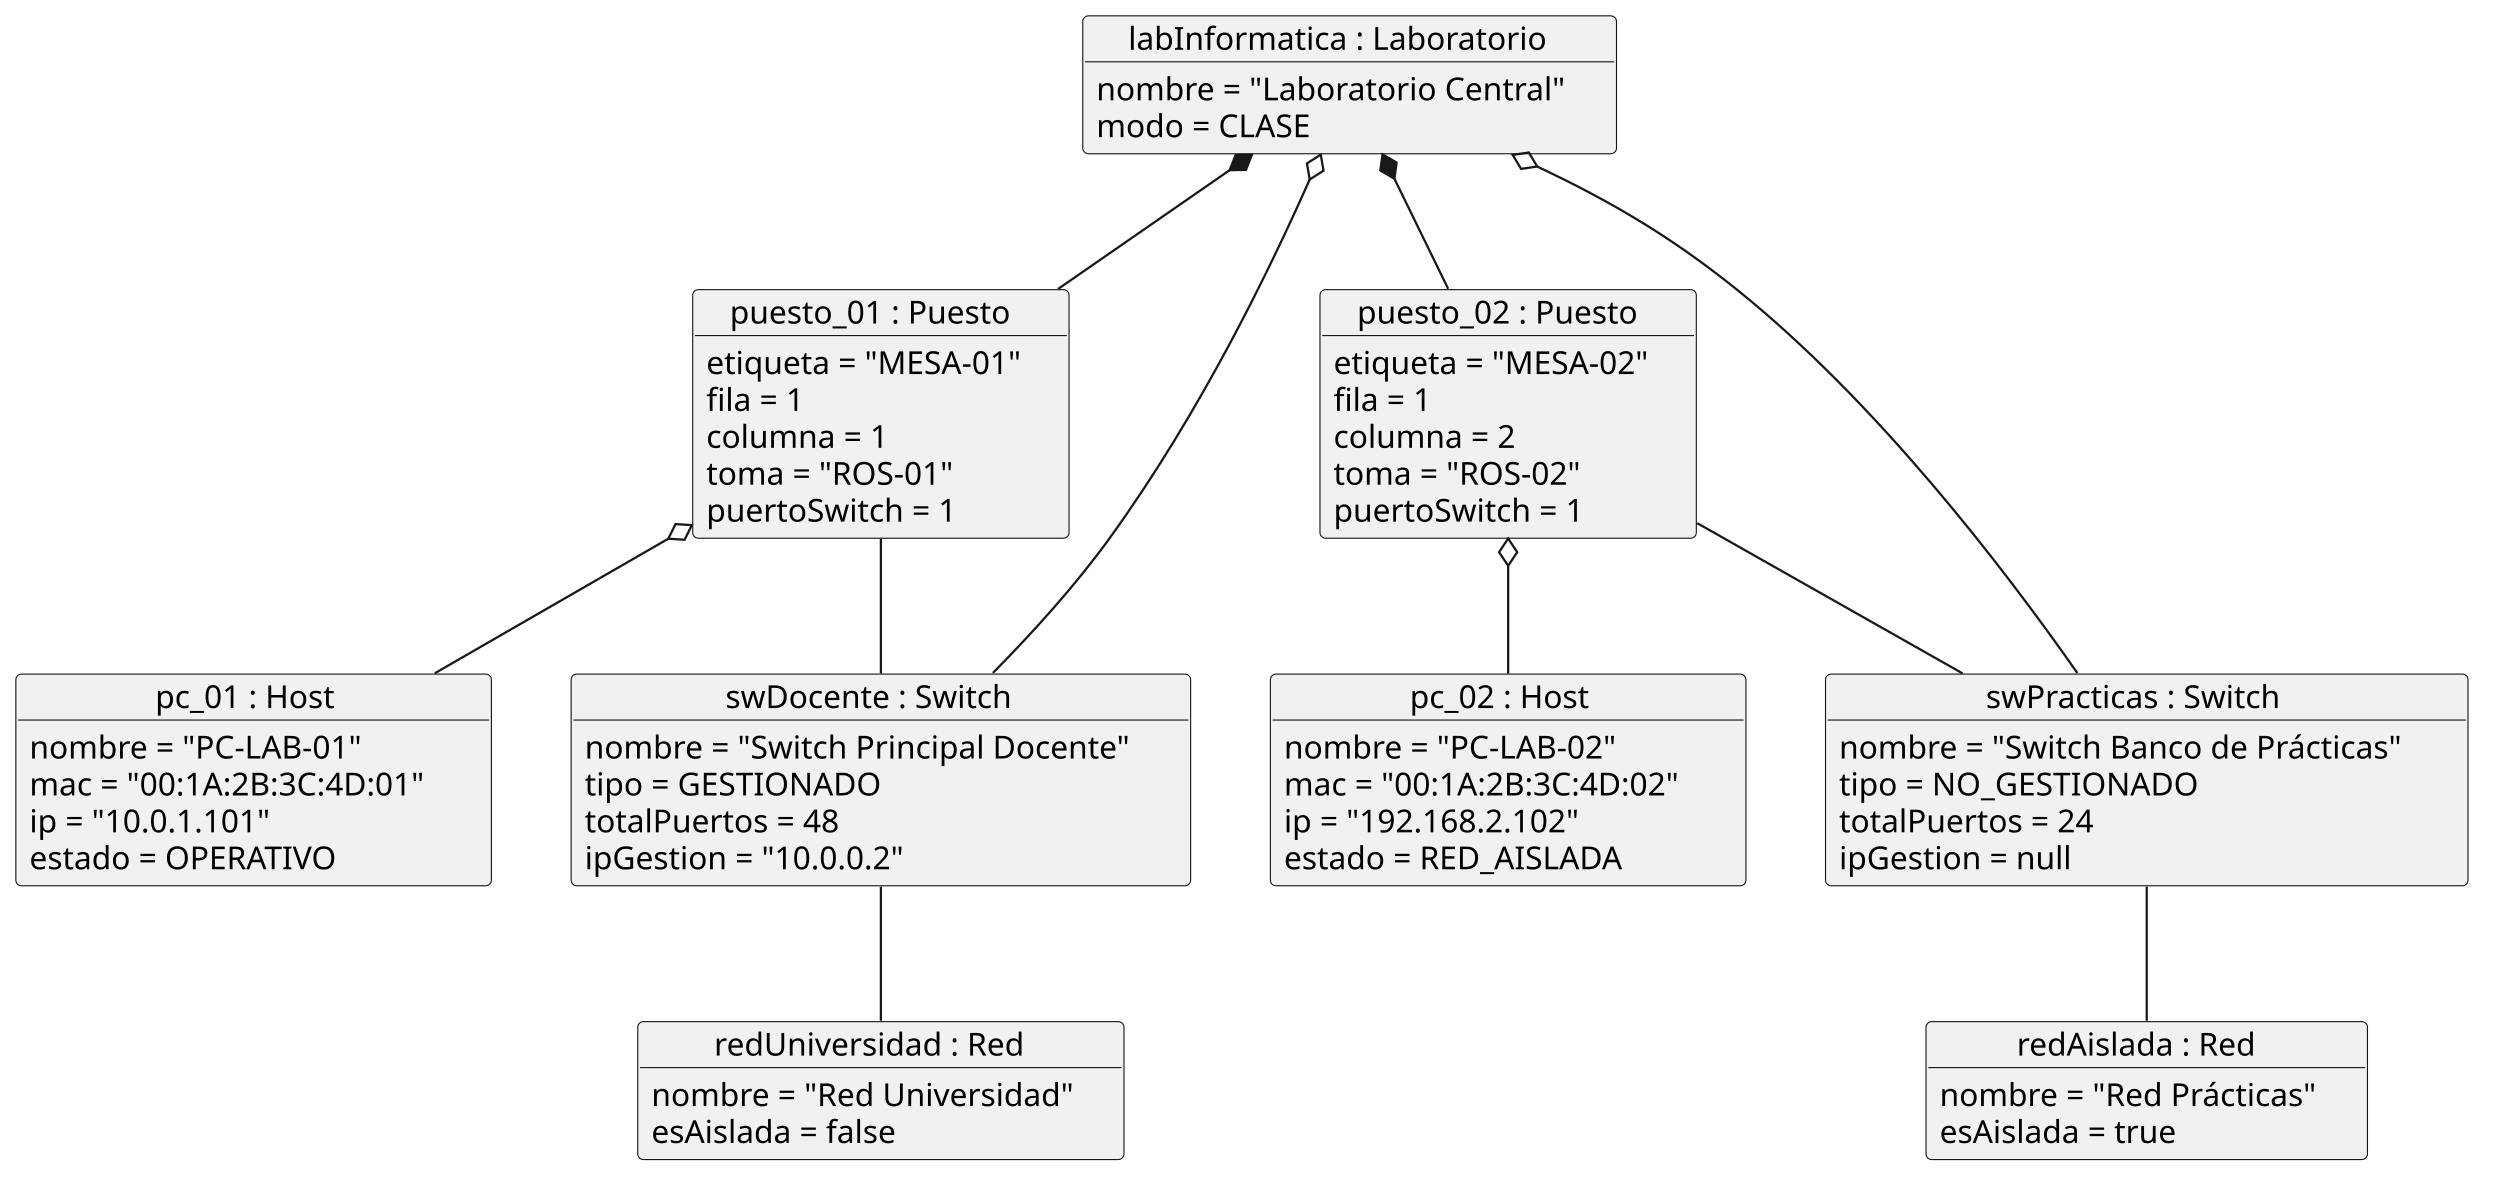
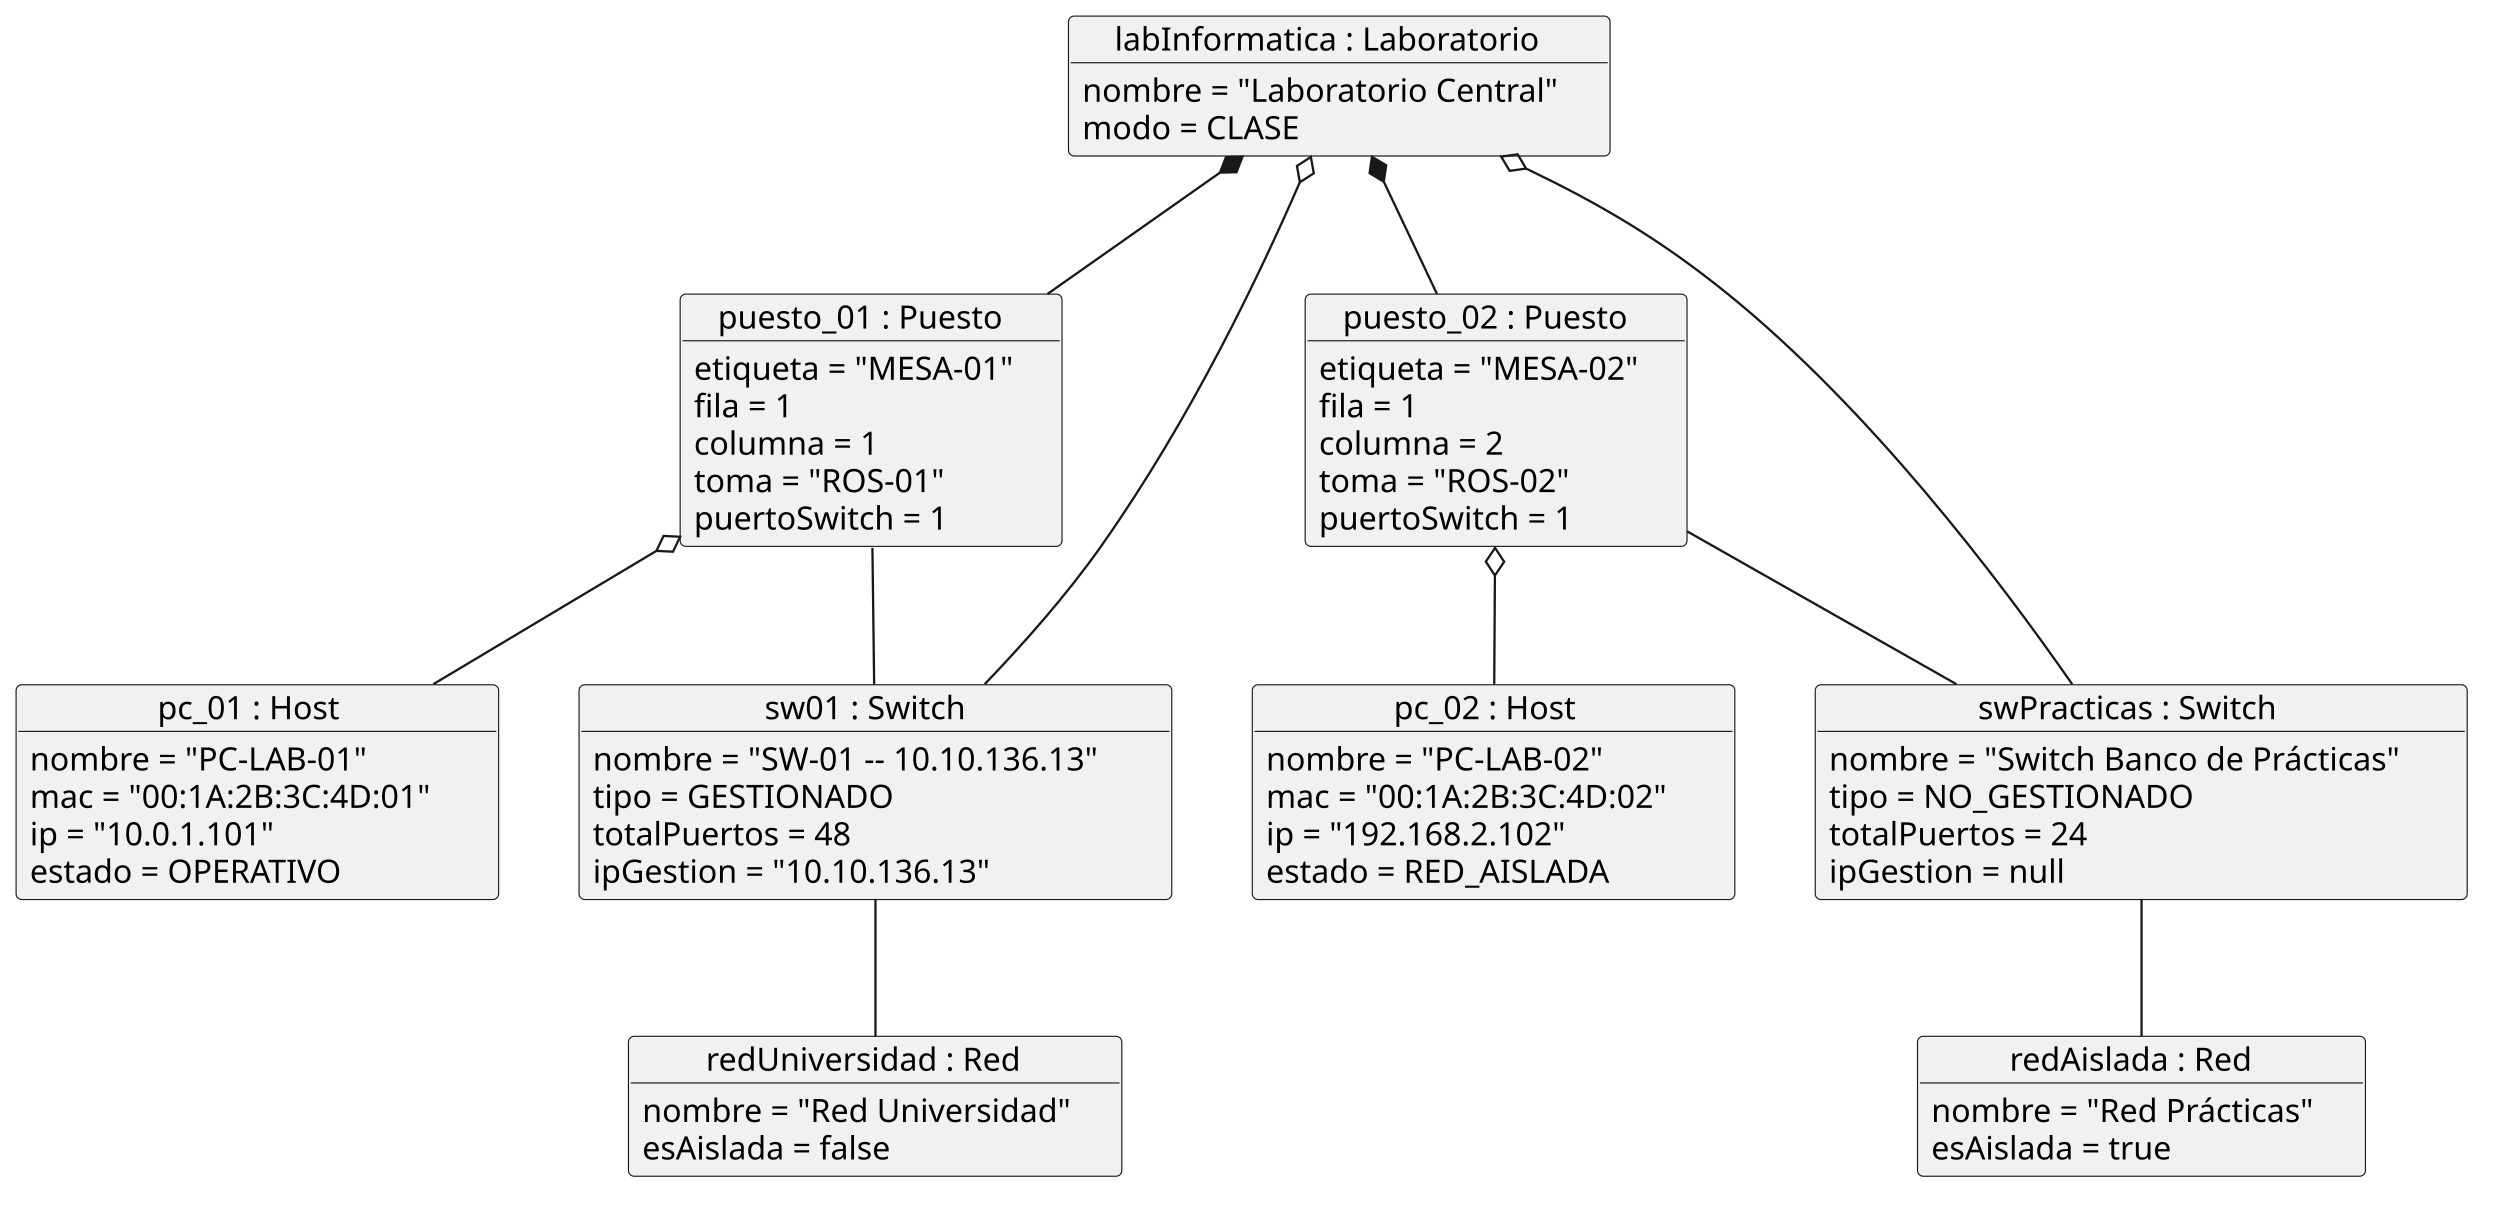
- <svg xmlns="http://www.w3.org/2000/svg" version="1.1" data-diagram-type="CLASS" style="width:1104px;height:527px;background:#FFFFFF;" width="1104px" height="527px" viewBox="0 0 1104 527" zoomAndPan="magnify" preserveAspectRatio="none" contentStyleType="text/css">
+ <svg xmlns="http://www.w3.org/2000/svg" version="1.1" data-diagram-type="CLASS" style="width:1088px;height:526px;background:#FFFFFF;" width="1088px" height="526px" viewBox="0 0 1088 526" zoomAndPan="magnify" preserveAspectRatio="none" contentStyleType="text/css">
  <defs />
  <g font-family="sans-serif" lengthAdjust="spacing">
    <g class="entity" data-qualified-name="lab" id="ent0001" data-source-line="1">
-       <rect x="478.15" y="7" width="235.699" height="60.891" fill="#F1F1F1" style="stroke:#181818;stroke-width:0.5;" rx="2.5" ry="2.5" />
-       <text x="498.235" y="21.995" fill="#000" font-size="14" textLength="195.528">labInformatica : Laboratorio</text>
-       <line x1="479.15" y1="27.297" x2="712.849" y2="27.297" style="stroke:#181818;stroke-width:0.5;" />
-       <text x="484.15" y="44.292" fill="#000" font-size="14" textLength="223.699">nombre = "Laboratorio Central"</text>
-       <text x="484.15" y="60.589" fill="#000" font-size="14" textLength="105.171">modo = CLASE</text>
+       <rect x="465" y="7" width="235.699" height="60.891" fill="#F1F1F1" style="stroke:#181818;stroke-width:0.5;" rx="2.5" ry="2.5" />
+       <text x="485.085" y="21.995" fill="#000" font-size="14" textLength="195.528">labInformatica : Laboratorio</text>
+       <line x1="466" y1="27.297" x2="699.699" y2="27.297" style="stroke:#181818;stroke-width:0.5;" />
+       <text x="471" y="44.292" fill="#000" font-size="14" textLength="223.699">nombre = "Laboratorio Central"</text>
+       <text x="471" y="60.589" fill="#000" font-size="14" textLength="105.171">modo = CLASE</text>
    </g>
    <g class="entity" data-qualified-name="puesto01" id="ent0002" data-source-line="6">
-       <rect x="305.9" y="127.89" width="166.198" height="109.781" fill="#F1F1F1" style="stroke:#181818;stroke-width:0.5;" rx="2.5" ry="2.5" />
-       <text x="322.284" y="142.885" fill="#000" font-size="14" textLength="133.431">puesto_01 : Puesto</text>
-       <line x1="306.9" y1="148.187" x2="471.098" y2="148.187" style="stroke:#181818;stroke-width:0.5;" />
-       <text x="311.9" y="165.182" fill="#000" font-size="14" textLength="154.198">etiqueta = "MESA-01"</text>
-       <text x="311.9" y="181.479" fill="#000" font-size="14" textLength="50.825">fila = 1</text>
-       <text x="311.9" y="197.776" fill="#000" font-size="14" textLength="89.653">columna = 1</text>
-       <text x="311.9" y="214.073" fill="#000" font-size="14" textLength="122.281">toma = "ROS-01"</text>
-       <text x="311.9" y="230.369" fill="#000" font-size="14" textLength="122.008">puertoSwitch = 1</text>
+       <rect x="296" y="128" width="166.198" height="109.781" fill="#F1F1F1" style="stroke:#181818;stroke-width:0.5;" rx="2.5" ry="2.5" />
+       <text x="312.384" y="142.995" fill="#000" font-size="14" textLength="133.431">puesto_01 : Puesto</text>
+       <line x1="297" y1="148.297" x2="461.198" y2="148.297" style="stroke:#181818;stroke-width:0.5;" />
+       <text x="302" y="165.292" fill="#000" font-size="14" textLength="154.198">etiqueta = "MESA-01"</text>
+       <text x="302" y="181.589" fill="#000" font-size="14" textLength="50.825">fila = 1</text>
+       <text x="302" y="197.886" fill="#000" font-size="14" textLength="89.653">columna = 1</text>
+       <text x="302" y="214.183" fill="#000" font-size="14" textLength="122.281">toma = "ROS-01"</text>
+       <text x="302" y="230.479" fill="#000" font-size="14" textLength="122.008">puertoSwitch = 1</text>
    </g>
    <g class="entity" data-qualified-name="puesto02" id="ent0003" data-source-line="14">
-       <rect x="582.9" y="127.89" width="166.198" height="109.781" fill="#F1F1F1" style="stroke:#181818;stroke-width:0.5;" rx="2.5" ry="2.5" />
-       <text x="599.284" y="142.885" fill="#000" font-size="14" textLength="133.431">puesto_02 : Puesto</text>
-       <line x1="583.9" y1="148.187" x2="748.098" y2="148.187" style="stroke:#181818;stroke-width:0.5;" />
-       <text x="588.9" y="165.182" fill="#000" font-size="14" textLength="154.198">etiqueta = "MESA-02"</text>
-       <text x="588.9" y="181.479" fill="#000" font-size="14" textLength="50.825">fila = 1</text>
-       <text x="588.9" y="197.776" fill="#000" font-size="14" textLength="89.653">columna = 2</text>
-       <text x="588.9" y="214.073" fill="#000" font-size="14" textLength="122.281">toma = "ROS-02"</text>
-       <text x="588.9" y="230.369" fill="#000" font-size="14" textLength="122.008">puertoSwitch = 1</text>
+       <rect x="568" y="128" width="166.198" height="109.781" fill="#F1F1F1" style="stroke:#181818;stroke-width:0.5;" rx="2.5" ry="2.5" />
+       <text x="584.384" y="142.995" fill="#000" font-size="14" textLength="133.431">puesto_02 : Puesto</text>
+       <line x1="569" y1="148.297" x2="733.198" y2="148.297" style="stroke:#181818;stroke-width:0.5;" />
+       <text x="574" y="165.292" fill="#000" font-size="14" textLength="154.198">etiqueta = "MESA-02"</text>
+       <text x="574" y="181.589" fill="#000" font-size="14" textLength="50.825">fila = 1</text>
+       <text x="574" y="197.886" fill="#000" font-size="14" textLength="89.653">columna = 2</text>
+       <text x="574" y="214.183" fill="#000" font-size="14" textLength="122.281">toma = "ROS-02"</text>
+       <text x="574" y="230.479" fill="#000" font-size="14" textLength="122.008">puertoSwitch = 1</text>
    </g>
    <g class="entity" data-qualified-name="host01" id="ent0004" data-source-line="22">
-       <rect x="7" y="297.68" width="210.003" height="93.484" fill="#F1F1F1" style="stroke:#181818;stroke-width:0.5;" rx="2.5" ry="2.5" />
-       <text x="68.556" y="312.675" fill="#000" font-size="14" textLength="86.892">pc_01 : Host</text>
-       <line x1="8" y1="317.977" x2="216.003" y2="317.977" style="stroke:#181818;stroke-width:0.5;" />
-       <text x="13" y="334.972" fill="#000" font-size="14" textLength="160.959">nombre = "PC-LAB-01"</text>
-       <text x="13" y="351.269" fill="#000" font-size="14" textLength="198.003">mac = "00:1A:2B:3C:4D:01"</text>
-       <text x="13" y="367.566" fill="#000" font-size="14" textLength="121.987">ip = "10.0.1.101"</text>
-       <text x="13" y="383.863" fill="#000" font-size="14" textLength="148.948">estado = OPERATIVO</text>
+       <rect x="7" y="298" width="210.003" height="93.484" fill="#F1F1F1" style="stroke:#181818;stroke-width:0.5;" rx="2.5" ry="2.5" />
+       <text x="68.556" y="312.995" fill="#000" font-size="14" textLength="86.892">pc_01 : Host</text>
+       <line x1="8" y1="318.297" x2="216.003" y2="318.297" style="stroke:#181818;stroke-width:0.5;" />
+       <text x="13" y="335.292" fill="#000" font-size="14" textLength="160.959">nombre = "PC-LAB-01"</text>
+       <text x="13" y="351.589" fill="#000" font-size="14" textLength="198.003">mac = "00:1A:2B:3C:4D:01"</text>
+       <text x="13" y="367.886" fill="#000" font-size="14" textLength="121.987">ip = "10.0.1.101"</text>
+       <text x="13" y="384.183" fill="#000" font-size="14" textLength="148.948">estado = OPERATIVO</text>
    </g>
    <g class="entity" data-qualified-name="host02" id="ent0005" data-source-line="29">
-       <rect x="561" y="297.68" width="210.003" height="93.484" fill="#F1F1F1" style="stroke:#181818;stroke-width:0.5;" rx="2.5" ry="2.5" />
-       <text x="622.556" y="312.675" fill="#000" font-size="14" textLength="86.892">pc_02 : Host</text>
-       <line x1="562" y1="317.977" x2="770.003" y2="317.977" style="stroke:#181818;stroke-width:0.5;" />
-       <text x="567" y="334.972" fill="#000" font-size="14" textLength="160.959">nombre = "PC-LAB-02"</text>
-       <text x="567" y="351.269" fill="#000" font-size="14" textLength="198.003">mac = "00:1A:2B:3C:4D:02"</text>
-       <text x="567" y="367.566" fill="#000" font-size="14" textLength="148.709">ip = "192.168.2.102"</text>
-       <text x="567" y="383.863" fill="#000" font-size="14" textLength="164.739">estado = RED_AISLADA</text>
+       <rect x="545" y="298" width="210.003" height="93.484" fill="#F1F1F1" style="stroke:#181818;stroke-width:0.5;" rx="2.5" ry="2.5" />
+       <text x="606.556" y="312.995" fill="#000" font-size="14" textLength="86.892">pc_02 : Host</text>
+       <line x1="546" y1="318.297" x2="754.003" y2="318.297" style="stroke:#181818;stroke-width:0.5;" />
+       <text x="551" y="335.292" fill="#000" font-size="14" textLength="160.959">nombre = "PC-LAB-02"</text>
+       <text x="551" y="351.589" fill="#000" font-size="14" textLength="198.003">mac = "00:1A:2B:3C:4D:02"</text>
+       <text x="551" y="367.886" fill="#000" font-size="14" textLength="148.709">ip = "192.168.2.102"</text>
+       <text x="551" y="384.183" fill="#000" font-size="14" textLength="164.739">estado = RED_AISLADA</text>
    </g>
-     <g class="entity" data-qualified-name="swDocente" id="ent0006" data-source-line="36">
-       <rect x="252.22" y="297.68" width="273.563" height="93.484" fill="#F1F1F1" style="stroke:#181818;stroke-width:0.5;" rx="2.5" ry="2.5" />
-       <text x="320.362" y="312.675" fill="#000" font-size="14" textLength="137.279">swDocente : Switch</text>
-       <line x1="253.22" y1="317.977" x2="524.783" y2="317.977" style="stroke:#181818;stroke-width:0.5;" />
-       <text x="258.22" y="334.972" fill="#000" font-size="14" textLength="261.563">nombre = "Switch Principal Docente"</text>
-       <text x="258.22" y="351.269" fill="#000" font-size="14" textLength="141.593">tipo = GESTIONADO</text>
-       <text x="258.22" y="367.566" fill="#000" font-size="14" textLength="123.491">totalPuertos = 48</text>
-       <text x="258.22" y="383.863" fill="#000" font-size="14" textLength="157.746">ipGestion = "10.0.0.2"</text>
+     <g class="entity" data-qualified-name="sw01" id="ent0006" data-source-line="36">
+       <rect x="252" y="298" width="257.957" height="93.484" fill="#F1F1F1" style="stroke:#181818;stroke-width:0.5;" rx="2.5" ry="2.5" />
+       <text x="332.748" y="312.995" fill="#000" font-size="14" textLength="96.462">sw01 : Switch</text>
+       <line x1="253" y1="318.297" x2="508.957" y2="318.297" style="stroke:#181818;stroke-width:0.5;" />
+       <text x="258" y="335.292" fill="#000" font-size="14" textLength="245.957">nombre = "SW-01 -- 10.10.136.13"</text>
+       <text x="258" y="351.589" fill="#000" font-size="14" textLength="141.593">tipo = GESTIONADO</text>
+       <text x="258" y="367.886" fill="#000" font-size="14" textLength="123.491">totalPuertos = 48</text>
+       <text x="258" y="384.183" fill="#000" font-size="14" textLength="193.375">ipGestion = "10.10.136.13"</text>
    </g>
    <g class="entity" data-qualified-name="swPracticas" id="ent0007" data-source-line="43">
-       <rect x="806.14" y="297.68" width="283.722" height="93.484" fill="#F1F1F1" style="stroke:#181818;stroke-width:0.5;" rx="2.5" ry="2.5" />
-       <text x="876.965" y="312.675" fill="#000" font-size="14" textLength="142.071">swPracticas : Switch</text>
-       <line x1="807.14" y1="317.977" x2="1088.862" y2="317.977" style="stroke:#181818;stroke-width:0.5;" />
-       <text x="812.14" y="334.972" fill="#000" font-size="14" textLength="271.722">nombre = "Switch Banco de Prácticas"</text>
-       <text x="812.14" y="351.269" fill="#000" font-size="14" textLength="170.085">tipo = NO_GESTIONADO</text>
-       <text x="812.14" y="367.566" fill="#000" font-size="14" textLength="123.491">totalPuertos = 24</text>
-       <text x="812.14" y="383.863" fill="#000" font-size="14" textLength="112.506">ipGestion = null</text>
+       <rect x="790" y="298" width="283.722" height="93.484" fill="#F1F1F1" style="stroke:#181818;stroke-width:0.5;" rx="2.5" ry="2.5" />
+       <text x="860.825" y="312.995" fill="#000" font-size="14" textLength="142.071">swPracticas : Switch</text>
+       <line x1="791" y1="318.297" x2="1072.722" y2="318.297" style="stroke:#181818;stroke-width:0.5;" />
+       <text x="796" y="335.292" fill="#000" font-size="14" textLength="271.722">nombre = "Switch Banco de Prácticas"</text>
+       <text x="796" y="351.589" fill="#000" font-size="14" textLength="170.085">tipo = NO_GESTIONADO</text>
+       <text x="796" y="367.886" fill="#000" font-size="14" textLength="123.491">totalPuertos = 24</text>
+       <text x="796" y="384.183" fill="#000" font-size="14" textLength="112.506">ipGestion = null</text>
    </g>
    <g class="entity" data-qualified-name="redUniversidad" id="ent0008" data-source-line="50">
-       <rect x="281.64" y="451.16" width="214.72" height="60.891" fill="#F1F1F1" style="stroke:#181818;stroke-width:0.5;" rx="2.5" ry="2.5" />
-       <text x="315.349" y="466.155" fill="#000" font-size="14" textLength="147.301">redUniversidad : Red</text>
-       <line x1="282.64" y1="471.457" x2="495.36" y2="471.457" style="stroke:#181818;stroke-width:0.5;" />
-       <text x="287.64" y="488.452" fill="#000" font-size="14" textLength="202.72">nombre = "Red Universidad"</text>
-       <text x="287.64" y="504.749" fill="#000" font-size="14" textLength="120.538">esAislada = false</text>
+       <rect x="273.5" y="451" width="214.72" height="60.891" fill="#F1F1F1" style="stroke:#181818;stroke-width:0.5;" rx="2.5" ry="2.5" />
+       <text x="307.209" y="465.995" fill="#000" font-size="14" textLength="147.301">redUniversidad : Red</text>
+       <line x1="274.5" y1="471.297" x2="487.22" y2="471.297" style="stroke:#181818;stroke-width:0.5;" />
+       <text x="279.5" y="488.292" fill="#000" font-size="14" textLength="202.72">nombre = "Red Universidad"</text>
+       <text x="279.5" y="504.589" fill="#000" font-size="14" textLength="120.538">esAislada = false</text>
    </g>
    <g class="entity" data-qualified-name="redAislada" id="ent0009" data-source-line="55">
-       <rect x="850.53" y="451.16" width="194.943" height="60.891" fill="#F1F1F1" style="stroke:#181818;stroke-width:0.5;" rx="2.5" ry="2.5" />
-       <text x="890.604" y="466.155" fill="#000" font-size="14" textLength="114.796">redAislada : Red</text>
-       <line x1="851.53" y1="471.457" x2="1044.473" y2="471.457" style="stroke:#181818;stroke-width:0.5;" />
-       <text x="856.53" y="488.452" fill="#000" font-size="14" textLength="182.943">nombre = "Red Prácticas"</text>
-       <text x="856.53" y="504.749" fill="#000" font-size="14" textLength="115.965">esAislada = true</text>
+       <rect x="834.5" y="451" width="194.943" height="60.891" fill="#F1F1F1" style="stroke:#181818;stroke-width:0.5;" rx="2.5" ry="2.5" />
+       <text x="874.574" y="465.995" fill="#000" font-size="14" textLength="114.796">redAislada : Red</text>
+       <line x1="835.5" y1="471.297" x2="1028.443" y2="471.297" style="stroke:#181818;stroke-width:0.5;" />
+       <text x="840.5" y="488.292" fill="#000" font-size="14" textLength="182.943">nombre = "Red Prácticas"</text>
+       <text x="840.5" y="504.589" fill="#000" font-size="14" textLength="115.965">esAislada = true</text>
    </g>
    <g class="link" data-entity-1="ent0001" data-entity-2="ent0002" id="lnk10" data-source-line="61" data-link-type="composition">
-       <path d="M542.995,75.153 C518.235,92.303 496.25,107.52 467.22,127.62" style="stroke:#181818;stroke-width:1;" fill="none" id="lab-backto-puesto01" codeLine="61" />
-       <polygon points="552.86,68.32,545.65,68.448,542.995,75.153,550.205,75.025,552.86,68.32" fill="#181818" style="stroke:#181818;stroke-width:1;stroke-linejoin:miter;stroke-miterlimit:10;" />
+       <path d="M530.915,75.134 C506.405,92.374 484.61,107.71 455.85,127.94" style="stroke:#181818;stroke-width:1;" fill="none" id="lab-backto-puesto01" codeLine="61" />
+       <polygon points="540.73,68.23,533.521,68.41,530.915,75.134,538.124,74.954,540.73,68.23" fill="#181818" style="stroke:#181818;stroke-width:1;stroke-linejoin:miter;stroke-miterlimit:10;" />
    </g>
    <g class="link" data-entity-1="ent0001" data-entity-2="ent0003" id="lnk11" data-source-line="62" data-link-type="composition">
-       <path d="M615.776,78.933 C624.146,96.073 629.66,107.37 639.49,127.5" style="stroke:#181818;stroke-width:1;" fill="none" id="lab-backto-puesto02" codeLine="62" />
-       <polygon points="610.51,68.15,609.549,75.297,615.776,78.933,616.737,71.786,610.51,68.15" fill="#181818" style="stroke:#181818;stroke-width:1;stroke-linejoin:miter;stroke-miterlimit:10;" />
+       <path d="M602.229,79.074 C610.399,96.314 615.8,107.71 625.38,127.94" style="stroke:#181818;stroke-width:1;" fill="none" id="lab-backto-puesto02" codeLine="62" />
+       <polygon points="597.09,68.23,596.045,75.365,602.229,79.074,603.274,71.939,597.09,68.23" fill="#181818" style="stroke:#181818;stroke-width:1;stroke-linejoin:miter;stroke-miterlimit:10;" />
    </g>
    <g class="link" data-entity-1="ent0001" data-entity-2="ent0006" id="lnk12" data-source-line="63" data-link-type="aggregation">
-       <path d="M578.377,79.246 C560.467,119.546 530.39,181.78 490,237.68 C474.91,258.56 455.91,279.51 438.47,297.18" style="stroke:#181818;stroke-width:1;" fill="none" id="lab-backto-swDocente" codeLine="63" />
-       <polygon points="583.25,68.28,577.158,72.138,578.377,79.246,584.469,75.387,583.25,68.28" fill="none" style="stroke:#181818;stroke-width:1;stroke-linejoin:miter;stroke-miterlimit:10;" />
+       <path d="M565.695,79.32 C548.135,119.6 518.64,181.83 479,238 C464.23,258.94 445.57,280.02 428.51,297.78" style="stroke:#181818;stroke-width:1;" fill="none" id="lab-backto-sw01" codeLine="63" />
+       <polygon points="570.49,68.32,564.426,72.222,565.695,79.32,571.759,75.419,570.49,68.32" fill="none" style="stroke:#181818;stroke-width:1;stroke-linejoin:miter;stroke-miterlimit:10;" />
    </g>
    <g class="link" data-entity-1="ent0001" data-entity-2="ent0007" id="lnk13" data-source-line="64" data-link-type="aggregation">
-       <path d="M678.841,73.535 C710.911,88.755 737.23,103.96 767,127.89 C828.51,177.33 884.44,250.17 917.36,297.21" style="stroke:#181818;stroke-width:1;" fill="none" id="lab-backto-swPracticas" codeLine="64" />
-       <polygon points="668,68.39,671.706,74.576,678.841,73.535,675.136,67.349,668,68.39" fill="none" style="stroke:#181818;stroke-width:1;stroke-linejoin:miter;stroke-miterlimit:10;" />
+       <path d="M664.151,73.358 C696.041,88.648 722.34,103.96 752,128 C813.36,177.72 869.14,250.81 901.83,297.78" style="stroke:#181818;stroke-width:1;" fill="none" id="lab-backto-swPracticas" codeLine="64" />
+       <polygon points="653.33,68.17,657.011,74.371,664.151,73.358,660.47,67.157,653.33,68.17" fill="none" style="stroke:#181818;stroke-width:1;stroke-linejoin:miter;stroke-miterlimit:10;" />
    </g>
    <g class="link" data-entity-1="ent0002" data-entity-2="ent0006" id="lnk14" data-source-line="67" data-link-type="association">
-       <path d="M389,237.83 C389,257.19 389,278.81 389,297.42" style="stroke:#181818;stroke-width:1;" fill="none" id="puesto01-swDocente" codeLine="67" />
+       <path d="M379.68,238.44 C379.92,257.76 380.19,279.28 380.43,297.79" style="stroke:#181818;stroke-width:1;" fill="none" id="puesto01-sw01" codeLine="67" />
    </g>
    <g class="link" data-entity-1="ent0003" data-entity-2="ent0007" id="lnk15" data-source-line="68" data-link-type="association">
-       <path d="M749.47,231.03 C786.5,251.99 829.92,276.57 866.69,297.39" style="stroke:#181818;stroke-width:1;" fill="none" id="puesto02-swPracticas" codeLine="68" />
+       <path d="M734.17,231.21 C771.23,252.24 814.71,276.93 851.46,297.78" style="stroke:#181818;stroke-width:1;" fill="none" id="puesto02-swPracticas" codeLine="68" />
    </g>
    <g class="link" data-entity-1="ent0002" data-entity-2="ent0004" id="lnk16" data-source-line="71" data-link-type="aggregation">
-       <path d="M295.122,237.89 C259.122,258.63 227.59,276.8 191.99,297.32" style="stroke:#181818;stroke-width:1;" fill="none" id="puesto01-backto-host01" codeLine="71" />
-       <polygon points="305.52,231.9,298.324,231.429,295.122,237.89,302.318,238.361,305.52,231.9" fill="none" style="stroke:#181818;stroke-width:1;stroke-linejoin:miter;stroke-miterlimit:10;" />
+       <path d="M285.679,239.745 C251.389,260.235 222.19,277.67 188.6,297.74" style="stroke:#181818;stroke-width:1;" fill="none" id="puesto01-backto-host01" codeLine="71" />
+       <polygon points="295.98,233.59,288.778,233.234,285.679,239.745,292.881,240.101,295.98,233.59" fill="none" style="stroke:#181818;stroke-width:1;stroke-linejoin:miter;stroke-miterlimit:10;" />
    </g>
    <g class="link" data-entity-1="ent0003" data-entity-2="ent0005" id="lnk17" data-source-line="72" data-link-type="aggregation">
-       <path d="M666,249.83 C666,269.19 666,278.81 666,297.42" style="stroke:#181818;stroke-width:1;" fill="none" id="puesto02-backto-host02" codeLine="72" />
-       <polygon points="666,237.83,662,243.83,666,249.83,670,243.83,666,237.83" fill="none" style="stroke:#181818;stroke-width:1;stroke-linejoin:miter;stroke-miterlimit:10;" />
+       <path d="M650.585,250.44 C650.465,269.76 650.4,279.28 650.29,297.79" style="stroke:#181818;stroke-width:1;" fill="none" id="puesto02-backto-host02" codeLine="72" />
+       <polygon points="650.66,238.44,646.623,244.415,650.585,250.44,654.623,244.465,650.66,238.44" fill="none" style="stroke:#181818;stroke-width:1;stroke-linejoin:miter;stroke-miterlimit:10;" />
    </g>
    <g class="link" data-entity-1="ent0006" data-entity-2="ent0008" id="lnk18" data-source-line="75" data-link-type="association">
-       <path d="M389,391.56 C389,411.14 389,433.4 389,450.77" style="stroke:#181818;stroke-width:1;" fill="none" id="swDocente-redUniversidad" codeLine="75" />
+       <path d="M381,391.2 C381,410.94 381,433.46 381,450.95" style="stroke:#181818;stroke-width:1;" fill="none" id="sw01-redUniversidad" codeLine="75" />
    </g>
    <g class="link" data-entity-1="ent0007" data-entity-2="ent0009" id="lnk19" data-source-line="76" data-link-type="association">
-       <path d="M948,391.56 C948,411.14 948,433.4 948,450.77" style="stroke:#181818;stroke-width:1;" fill="none" id="swPracticas-redAislada" codeLine="76" />
+       <path d="M932,391.2 C932,410.94 932,433.46 932,450.95" style="stroke:#181818;stroke-width:1;" fill="none" id="swPracticas-redAislada" codeLine="76" />
    </g>
  </g>
</svg>
